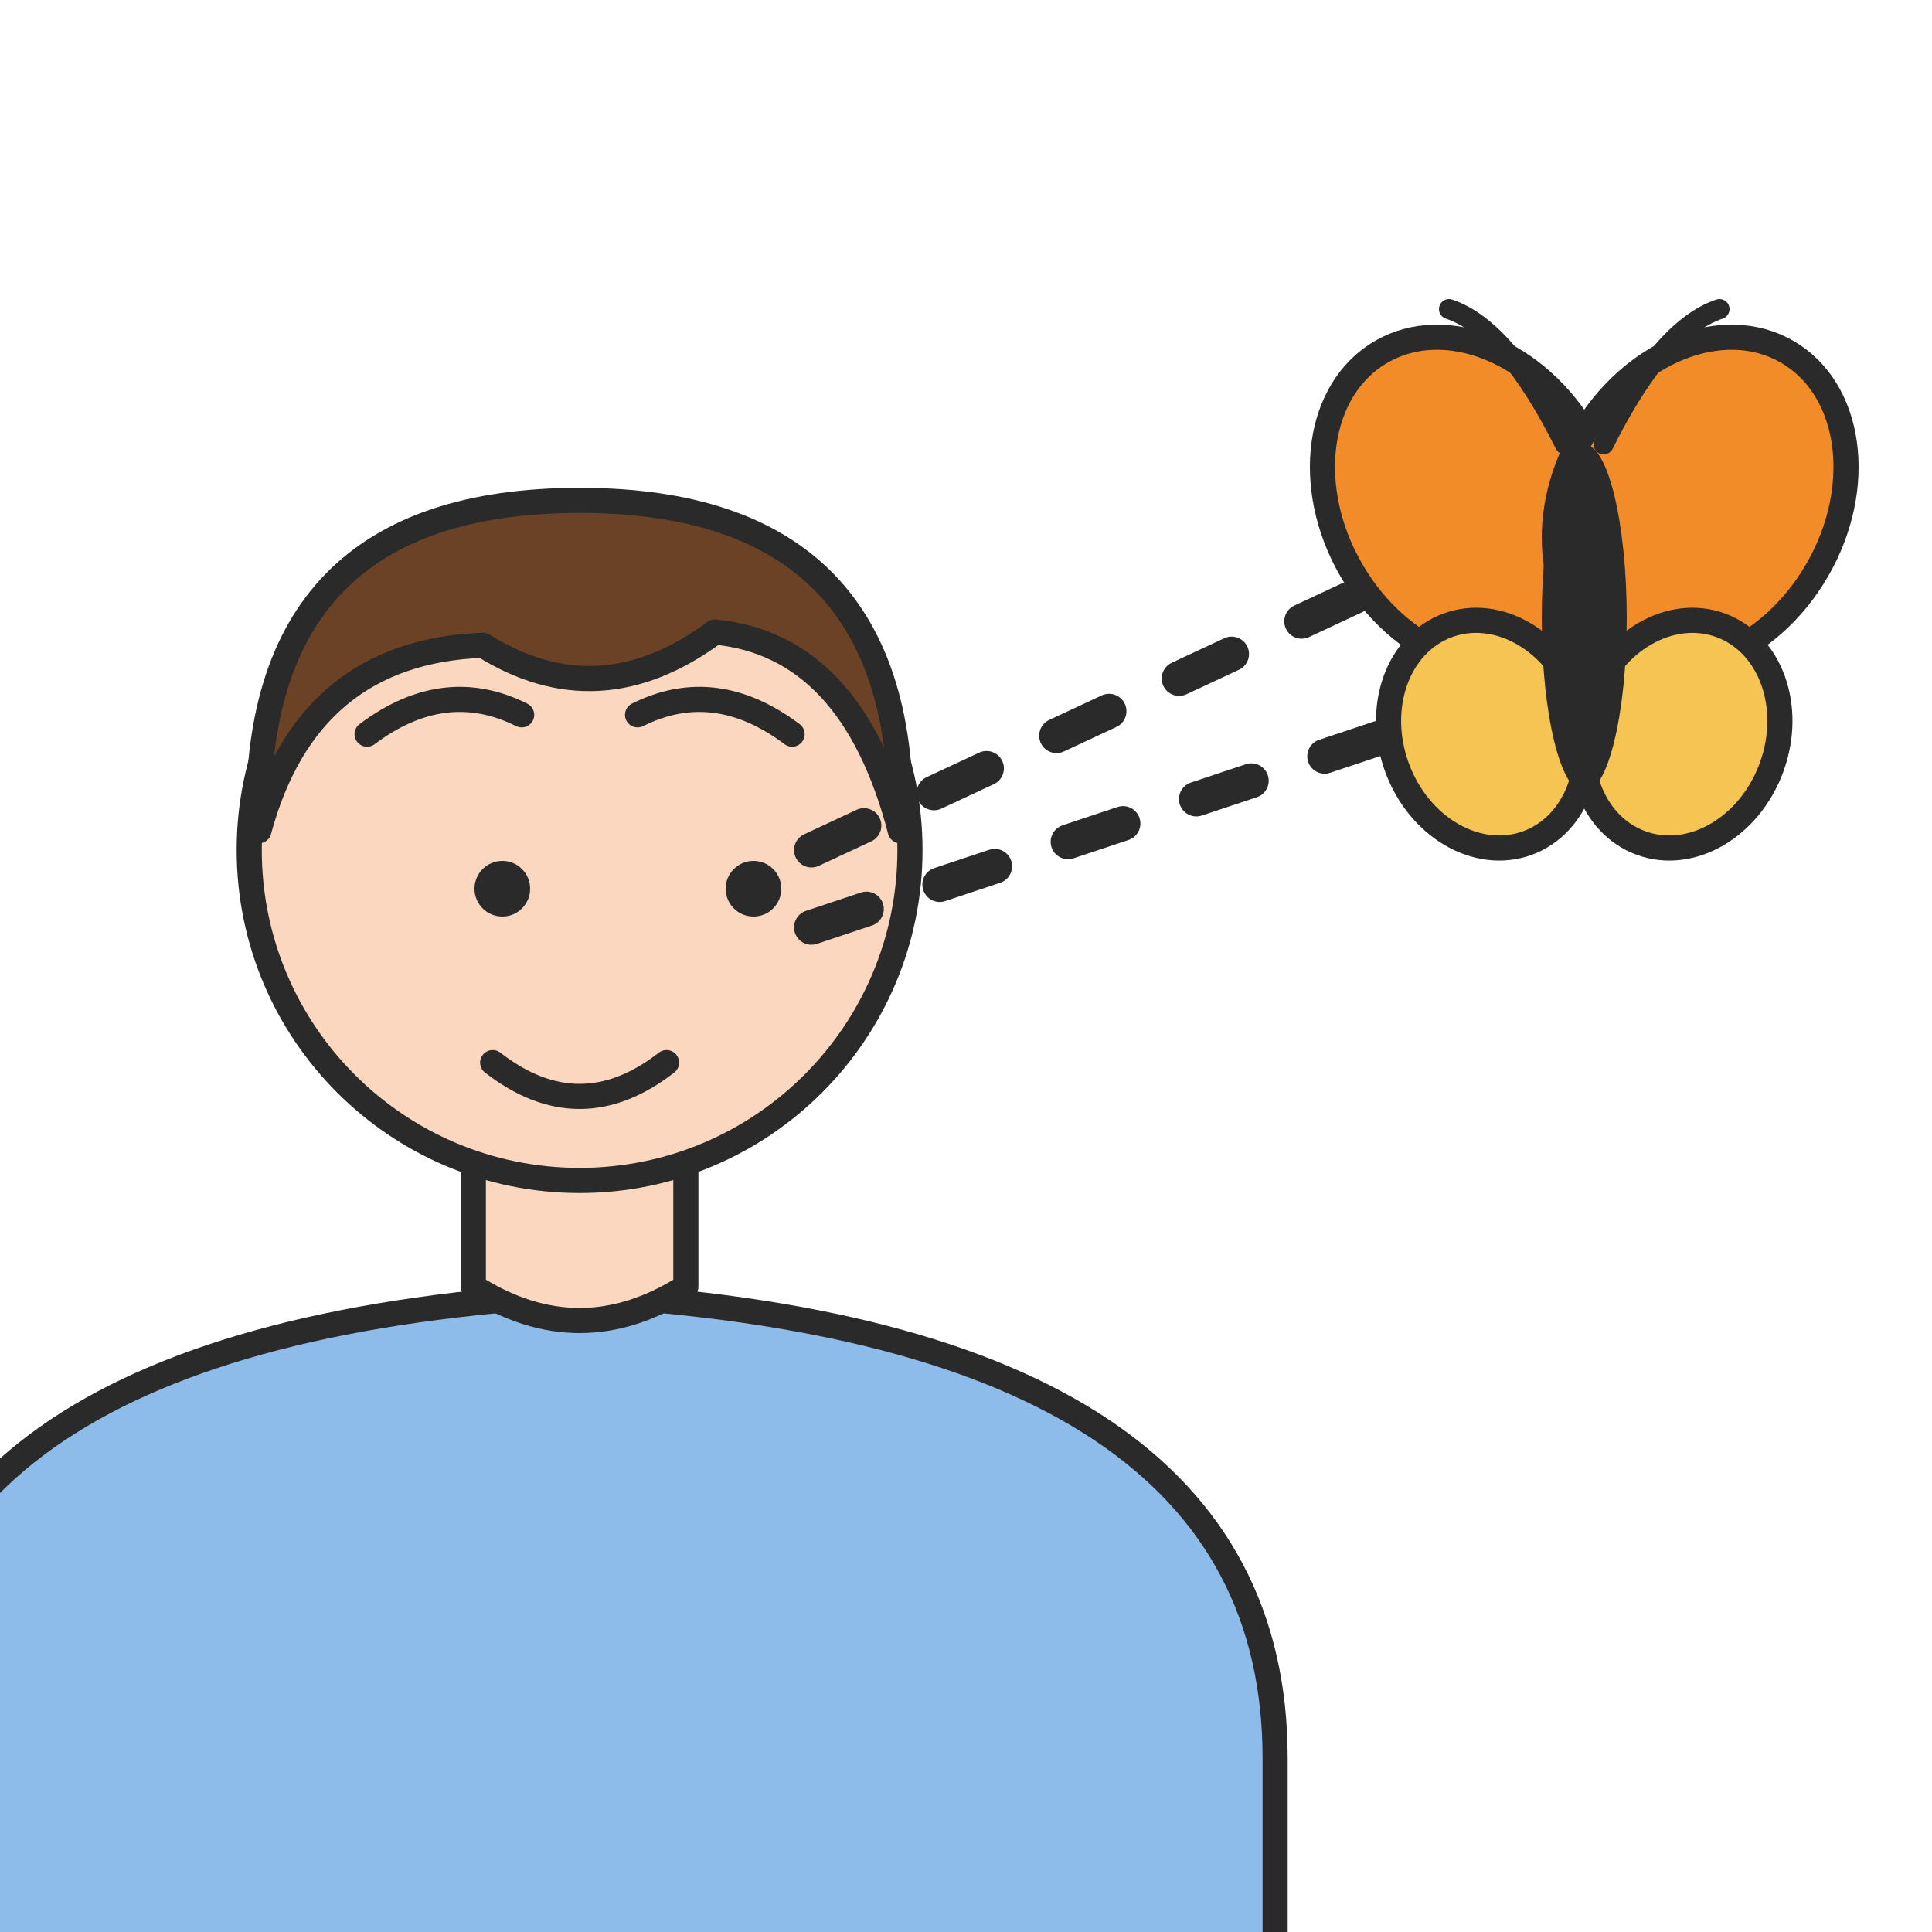
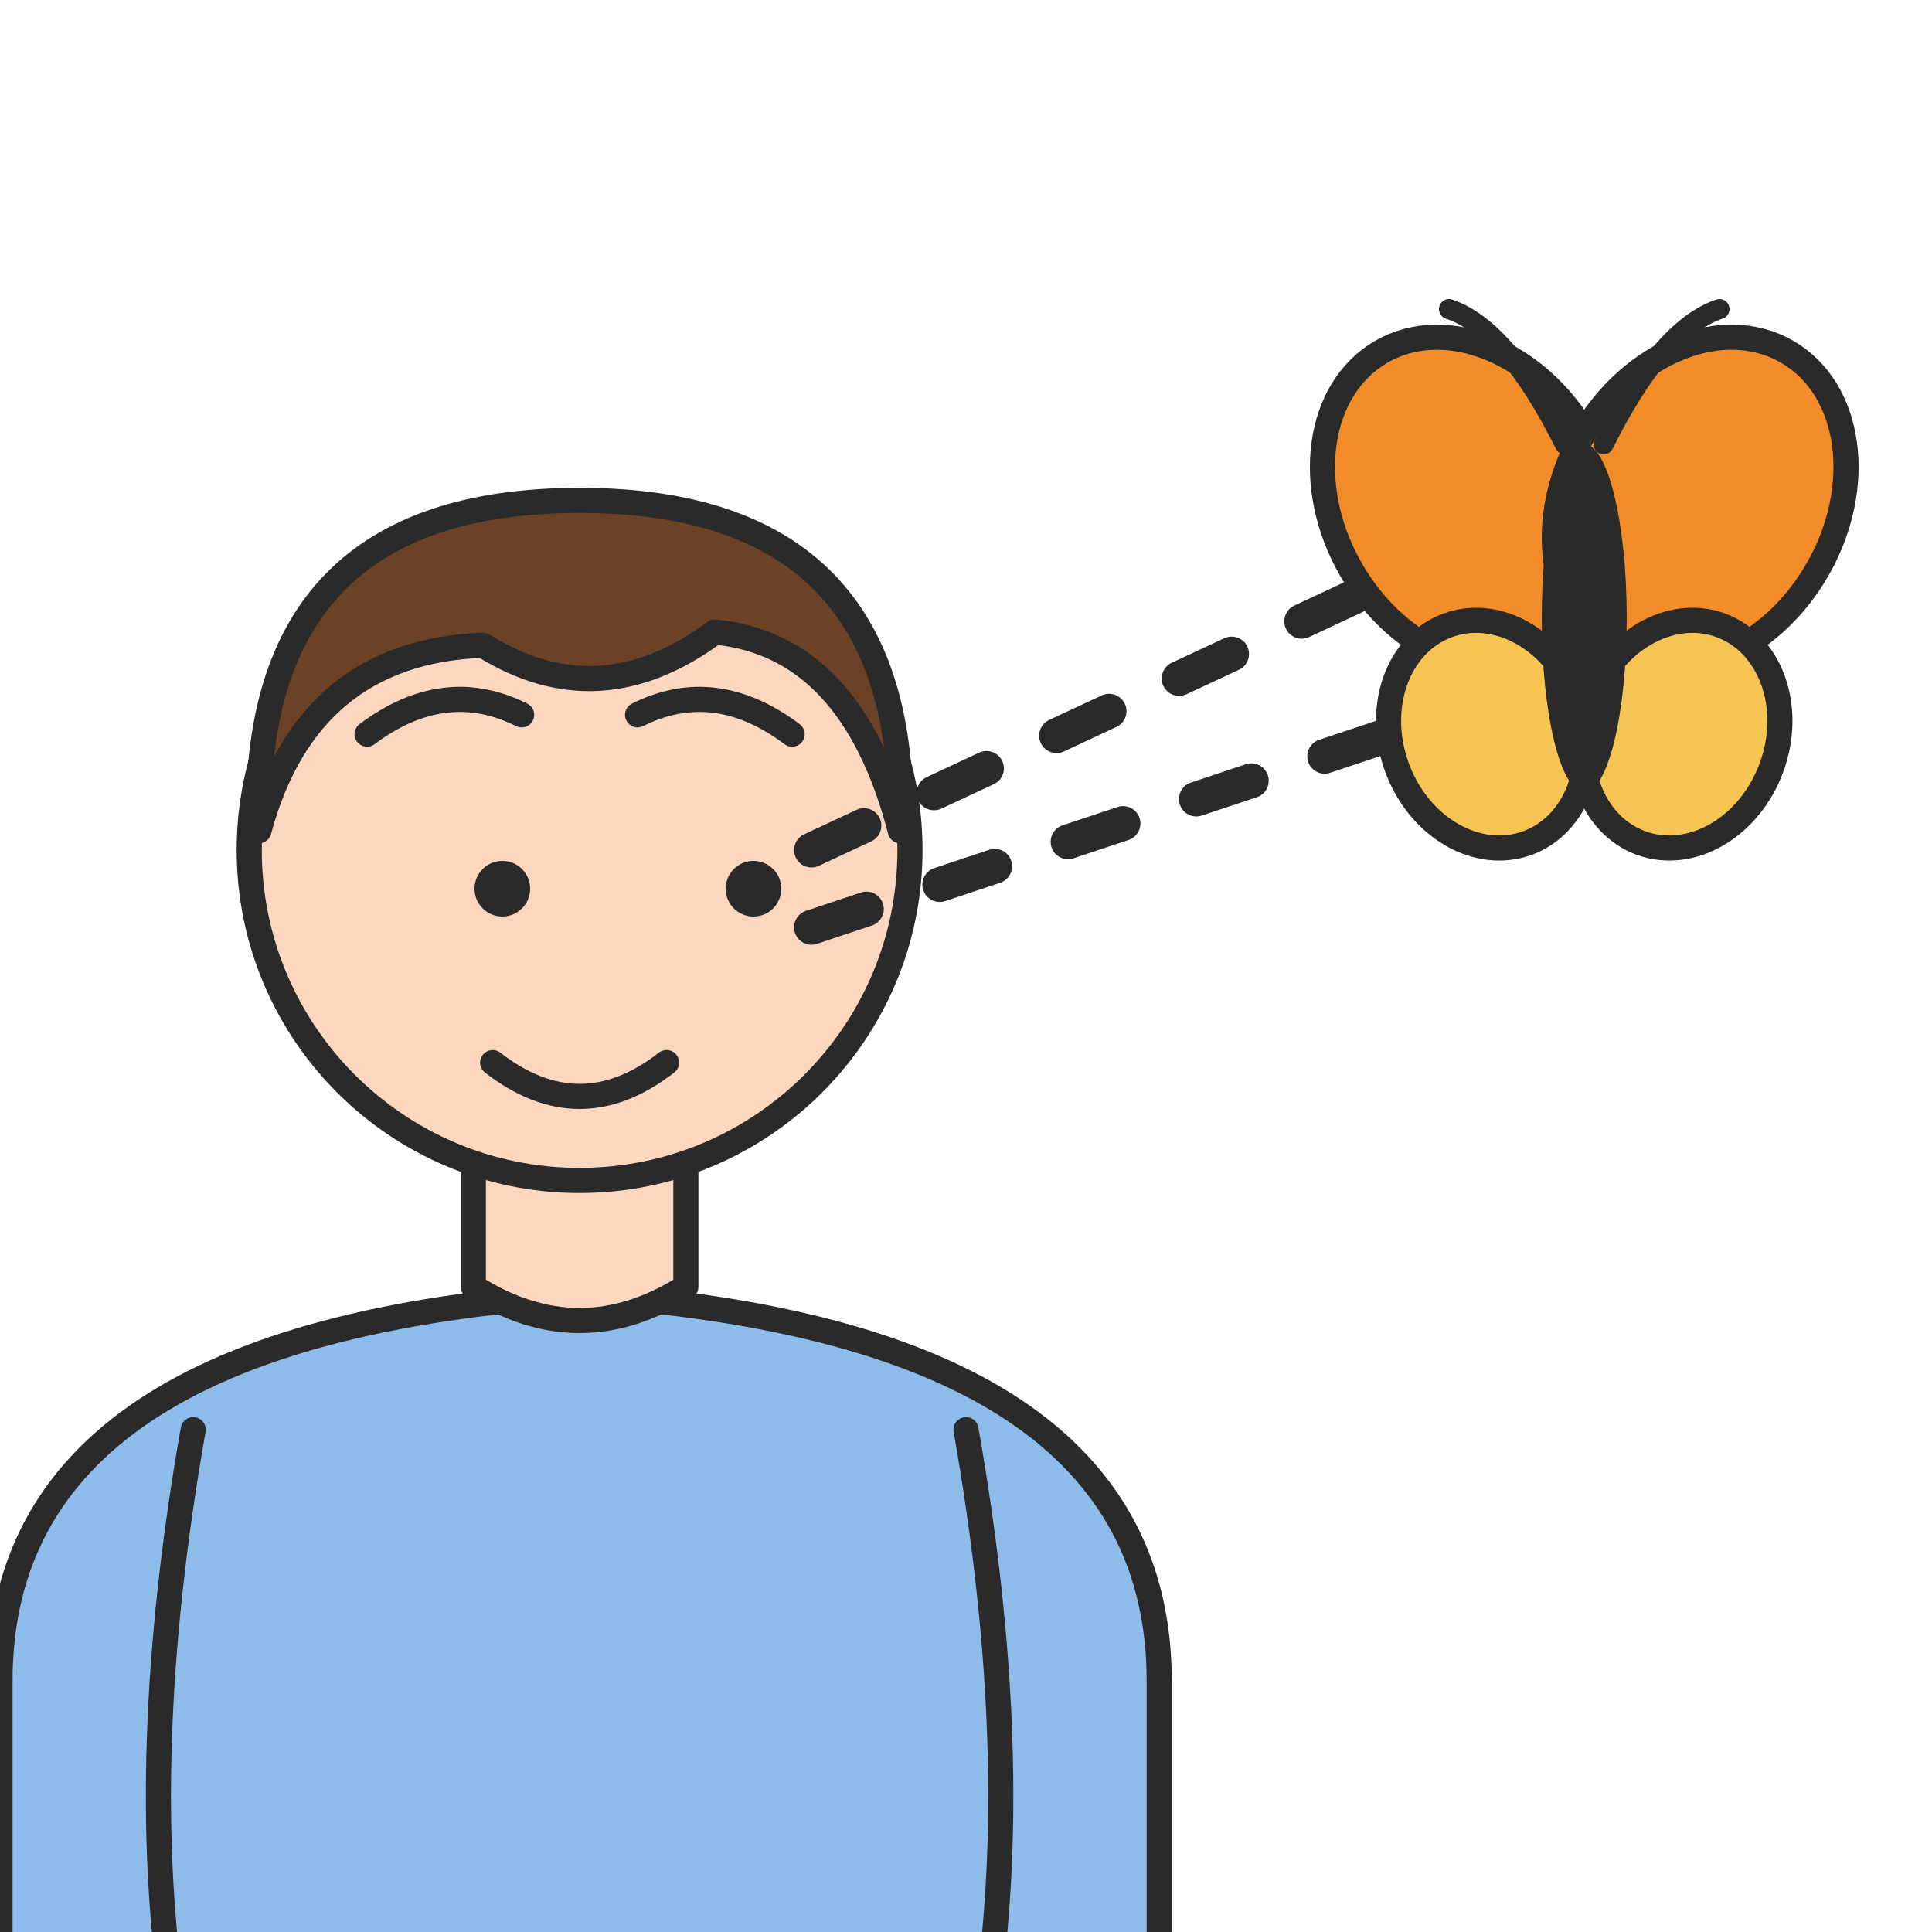
<svg xmlns="http://www.w3.org/2000/svg" viewBox="0 0 100 100" width="512" height="512" stroke-linecap="round" stroke-linejoin="round" role="img" aria-label="vidieť">
-   <path d="M-6 104 V91 Q-6 69 30 67 Q66 69 66 91 V104 Z" fill="#8DBBEA" stroke="#2A2A2A" stroke-width="1.3" />
+   <path d="M0 104 V87 Q0 69 30 67 Q60 69 60 87 V104 Z" fill="#8DBBEA" stroke="#2A2A2A" stroke-width="1.3" />
+   <path d="M10 74 Q7 91 9 104 M50 74 Q53 91 51 104" fill="none" stroke="#2A2A2A" stroke-width="1.3" />
  <path d="M24.5 57.1 V66.6 Q30 70.1 35.5 66.6 V57.1" fill="#FAD7BE" stroke="#2A2A2A" stroke-width="1.3" />
  <circle cx="30" cy="44" r="17.1" fill="#FAD7BE" stroke="#2A2A2A" stroke-width="1.3" />
  <path d="M13.4 43 Q12.9 25.9 30 25.9 Q47.1 25.9 46.6 43 Q44.1 33.398 37 32.714 Q31 37.16 25 33.398 Q15.9 33.74 13.4 43 Z" fill="#6B4226" stroke="#2A2A2A" stroke-width="1.3" />
  <path d="M19 38 Q23 35 27 37" fill="none" stroke="#2A2A2A" stroke-width="1.3" />
  <path d="M33 37 Q37 35 41 38" fill="none" stroke="#2A2A2A" stroke-width="1.3" />
  <circle cx="26.0" cy="46.0" r="1.44" fill="#2A2A2A" stroke="#2A2A2A" stroke-width="0" />
  <circle cx="39.0" cy="46.0" r="1.44" fill="#2A2A2A" stroke="#2A2A2A" stroke-width="0" />
  <path d="M25.5 55 Q30 58.5 34.5 55" fill="none" stroke="#2A2A2A" stroke-width="1.3" />
  <path d="M42 44 L72 30" fill="none" stroke="#2A2A2A" stroke-width="1.8" stroke-dasharray="3 4" />
  <path d="M42 48 L72 38" fill="none" stroke="#2A2A2A" stroke-width="1.8" stroke-dasharray="3 4" />
  <ellipse cx="76" cy="26" rx="7" ry="9" fill="#F28C28" stroke="#2A2A2A" stroke-width="1.3" transform="rotate(-30 76 26)" />
  <ellipse cx="88" cy="26" rx="7" ry="9" fill="#F28C28" stroke="#2A2A2A" stroke-width="1.3" transform="rotate(30 88 26)" />
  <ellipse cx="77" cy="38" rx="5" ry="6" fill="#F6C453" stroke="#2A2A2A" stroke-width="1.3" transform="rotate(-20 77 38)" />
  <ellipse cx="87" cy="38" rx="5" ry="6" fill="#F6C453" stroke="#2A2A2A" stroke-width="1.3" transform="rotate(20 87 38)" />
  <ellipse cx="82" cy="32" rx="2.2" ry="9" fill="#2A2A2A" stroke="#2A2A2A" stroke-width="0" />
  <path d="M81 23 Q78 17 75 16 M83 23 Q86 17 89 16" fill="none" stroke="#2A2A2A" stroke-width="1.04" />
</svg>
